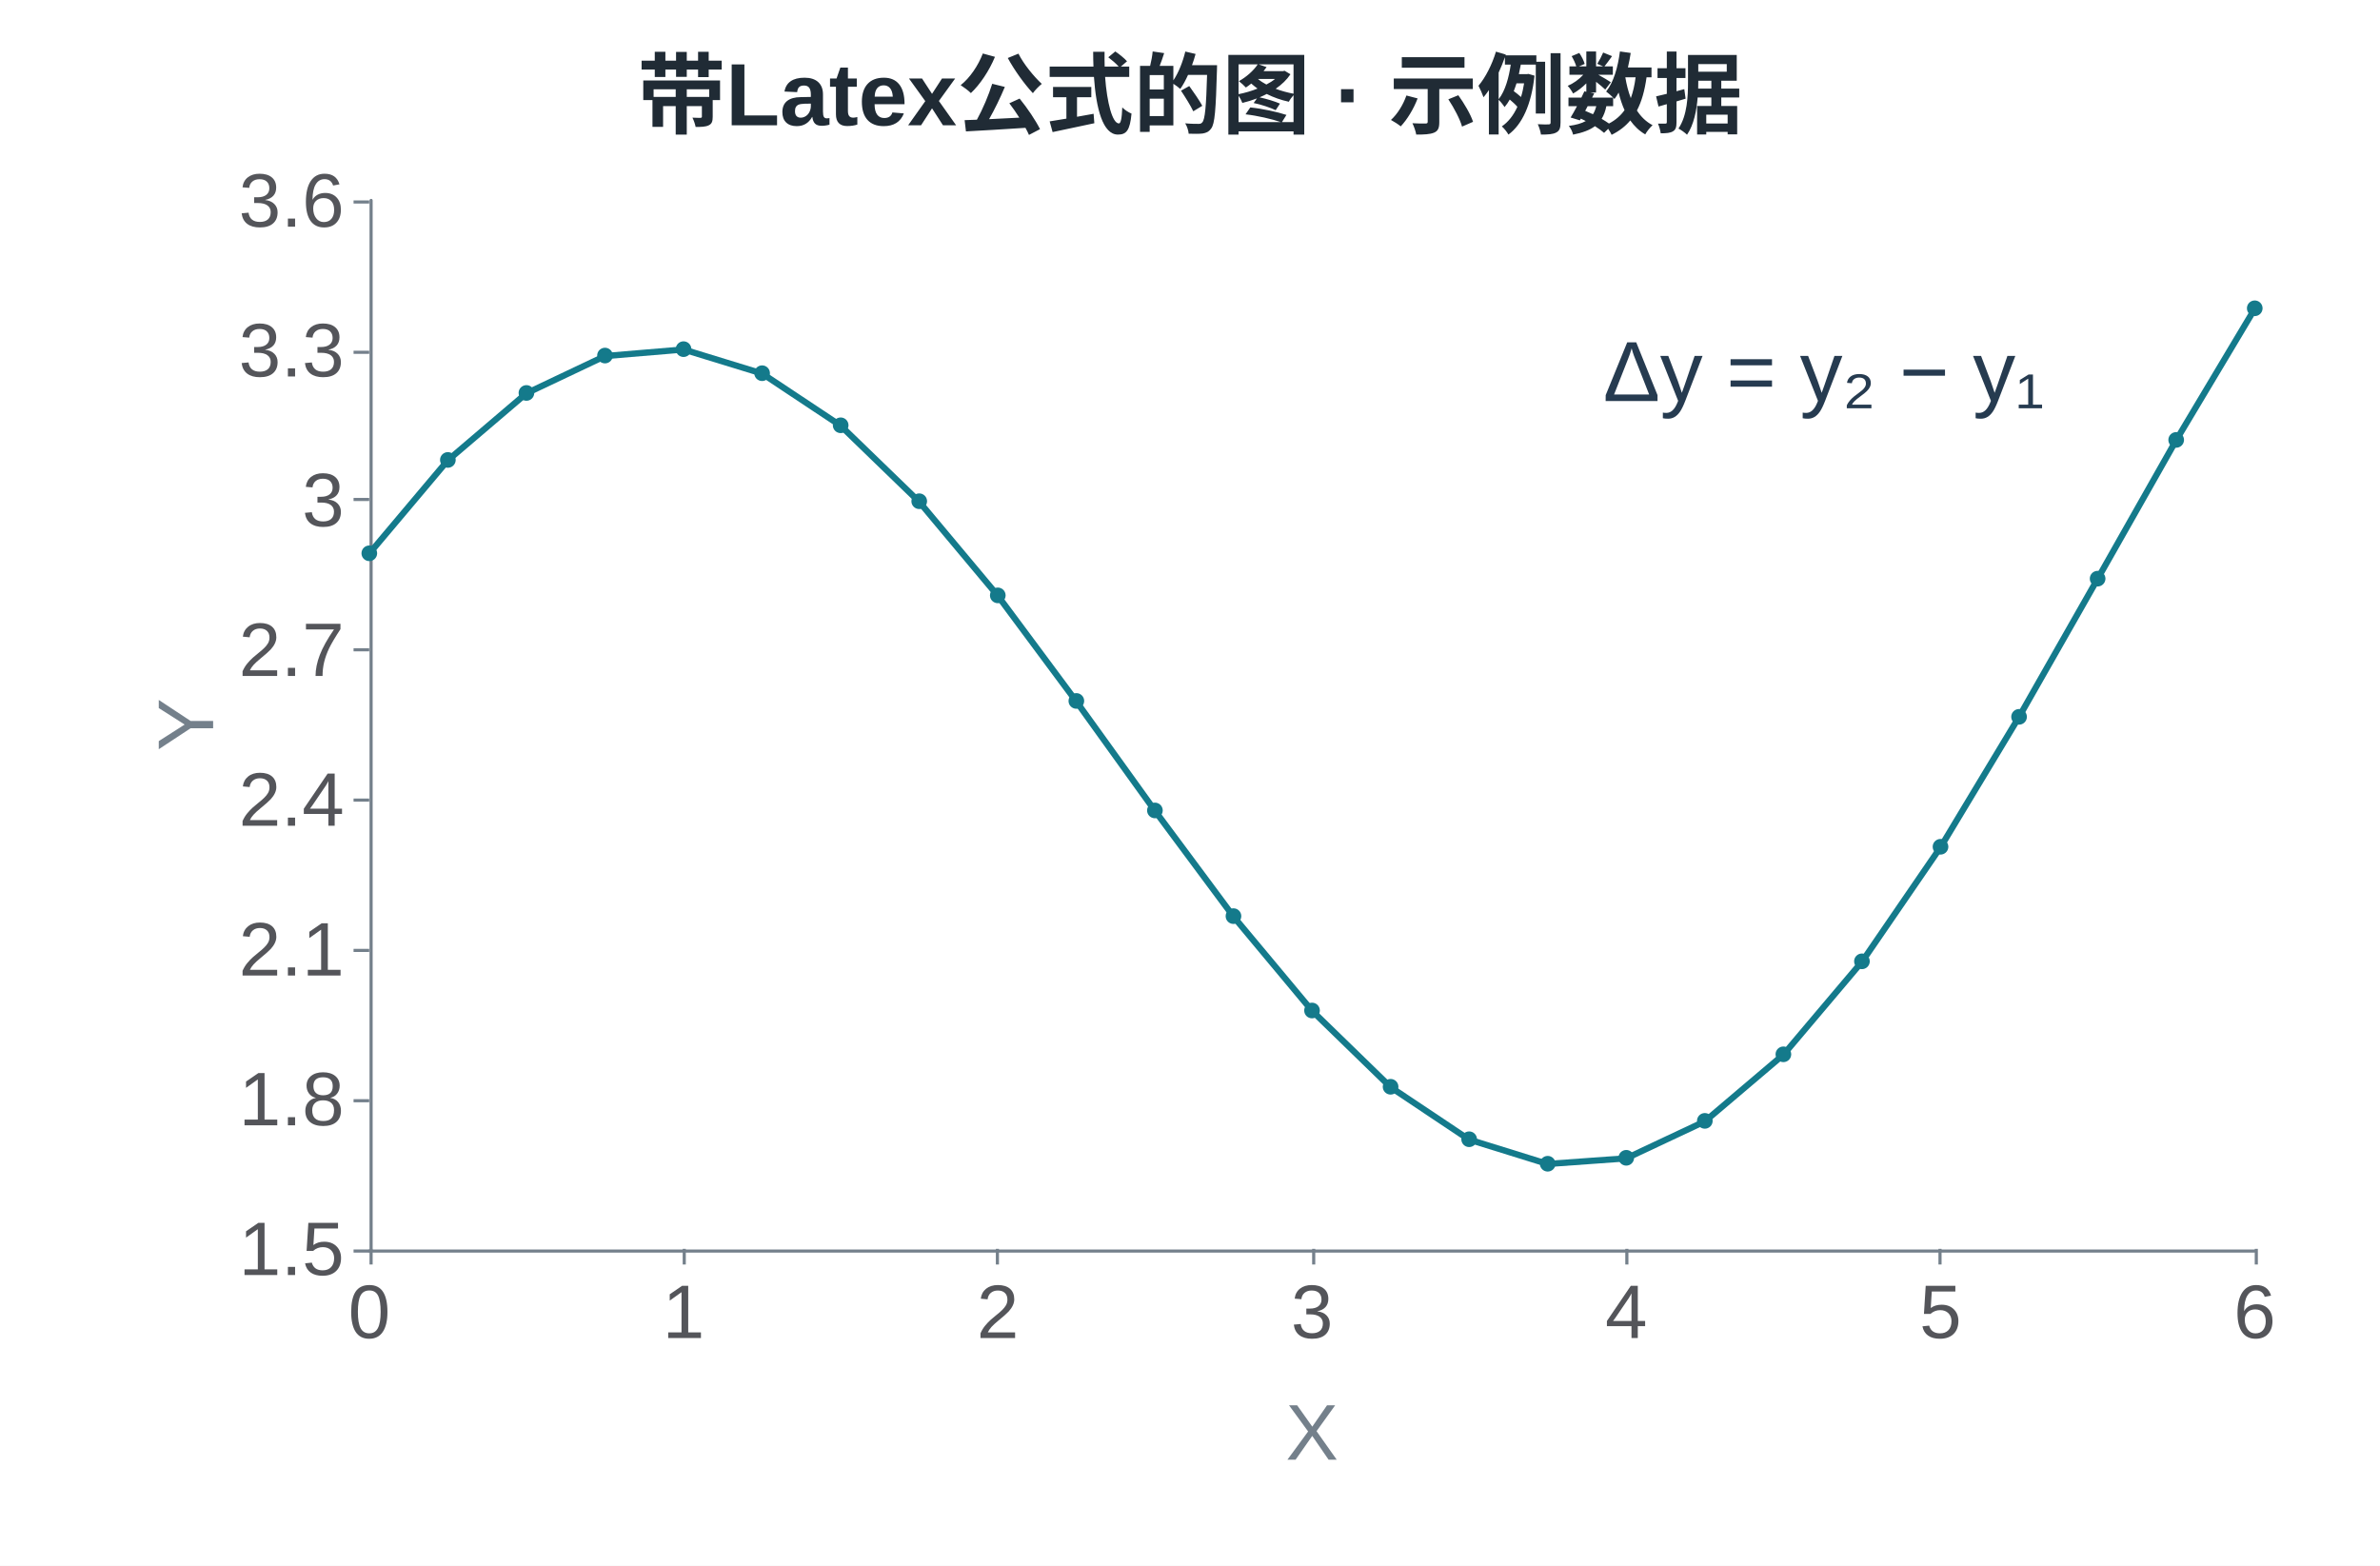
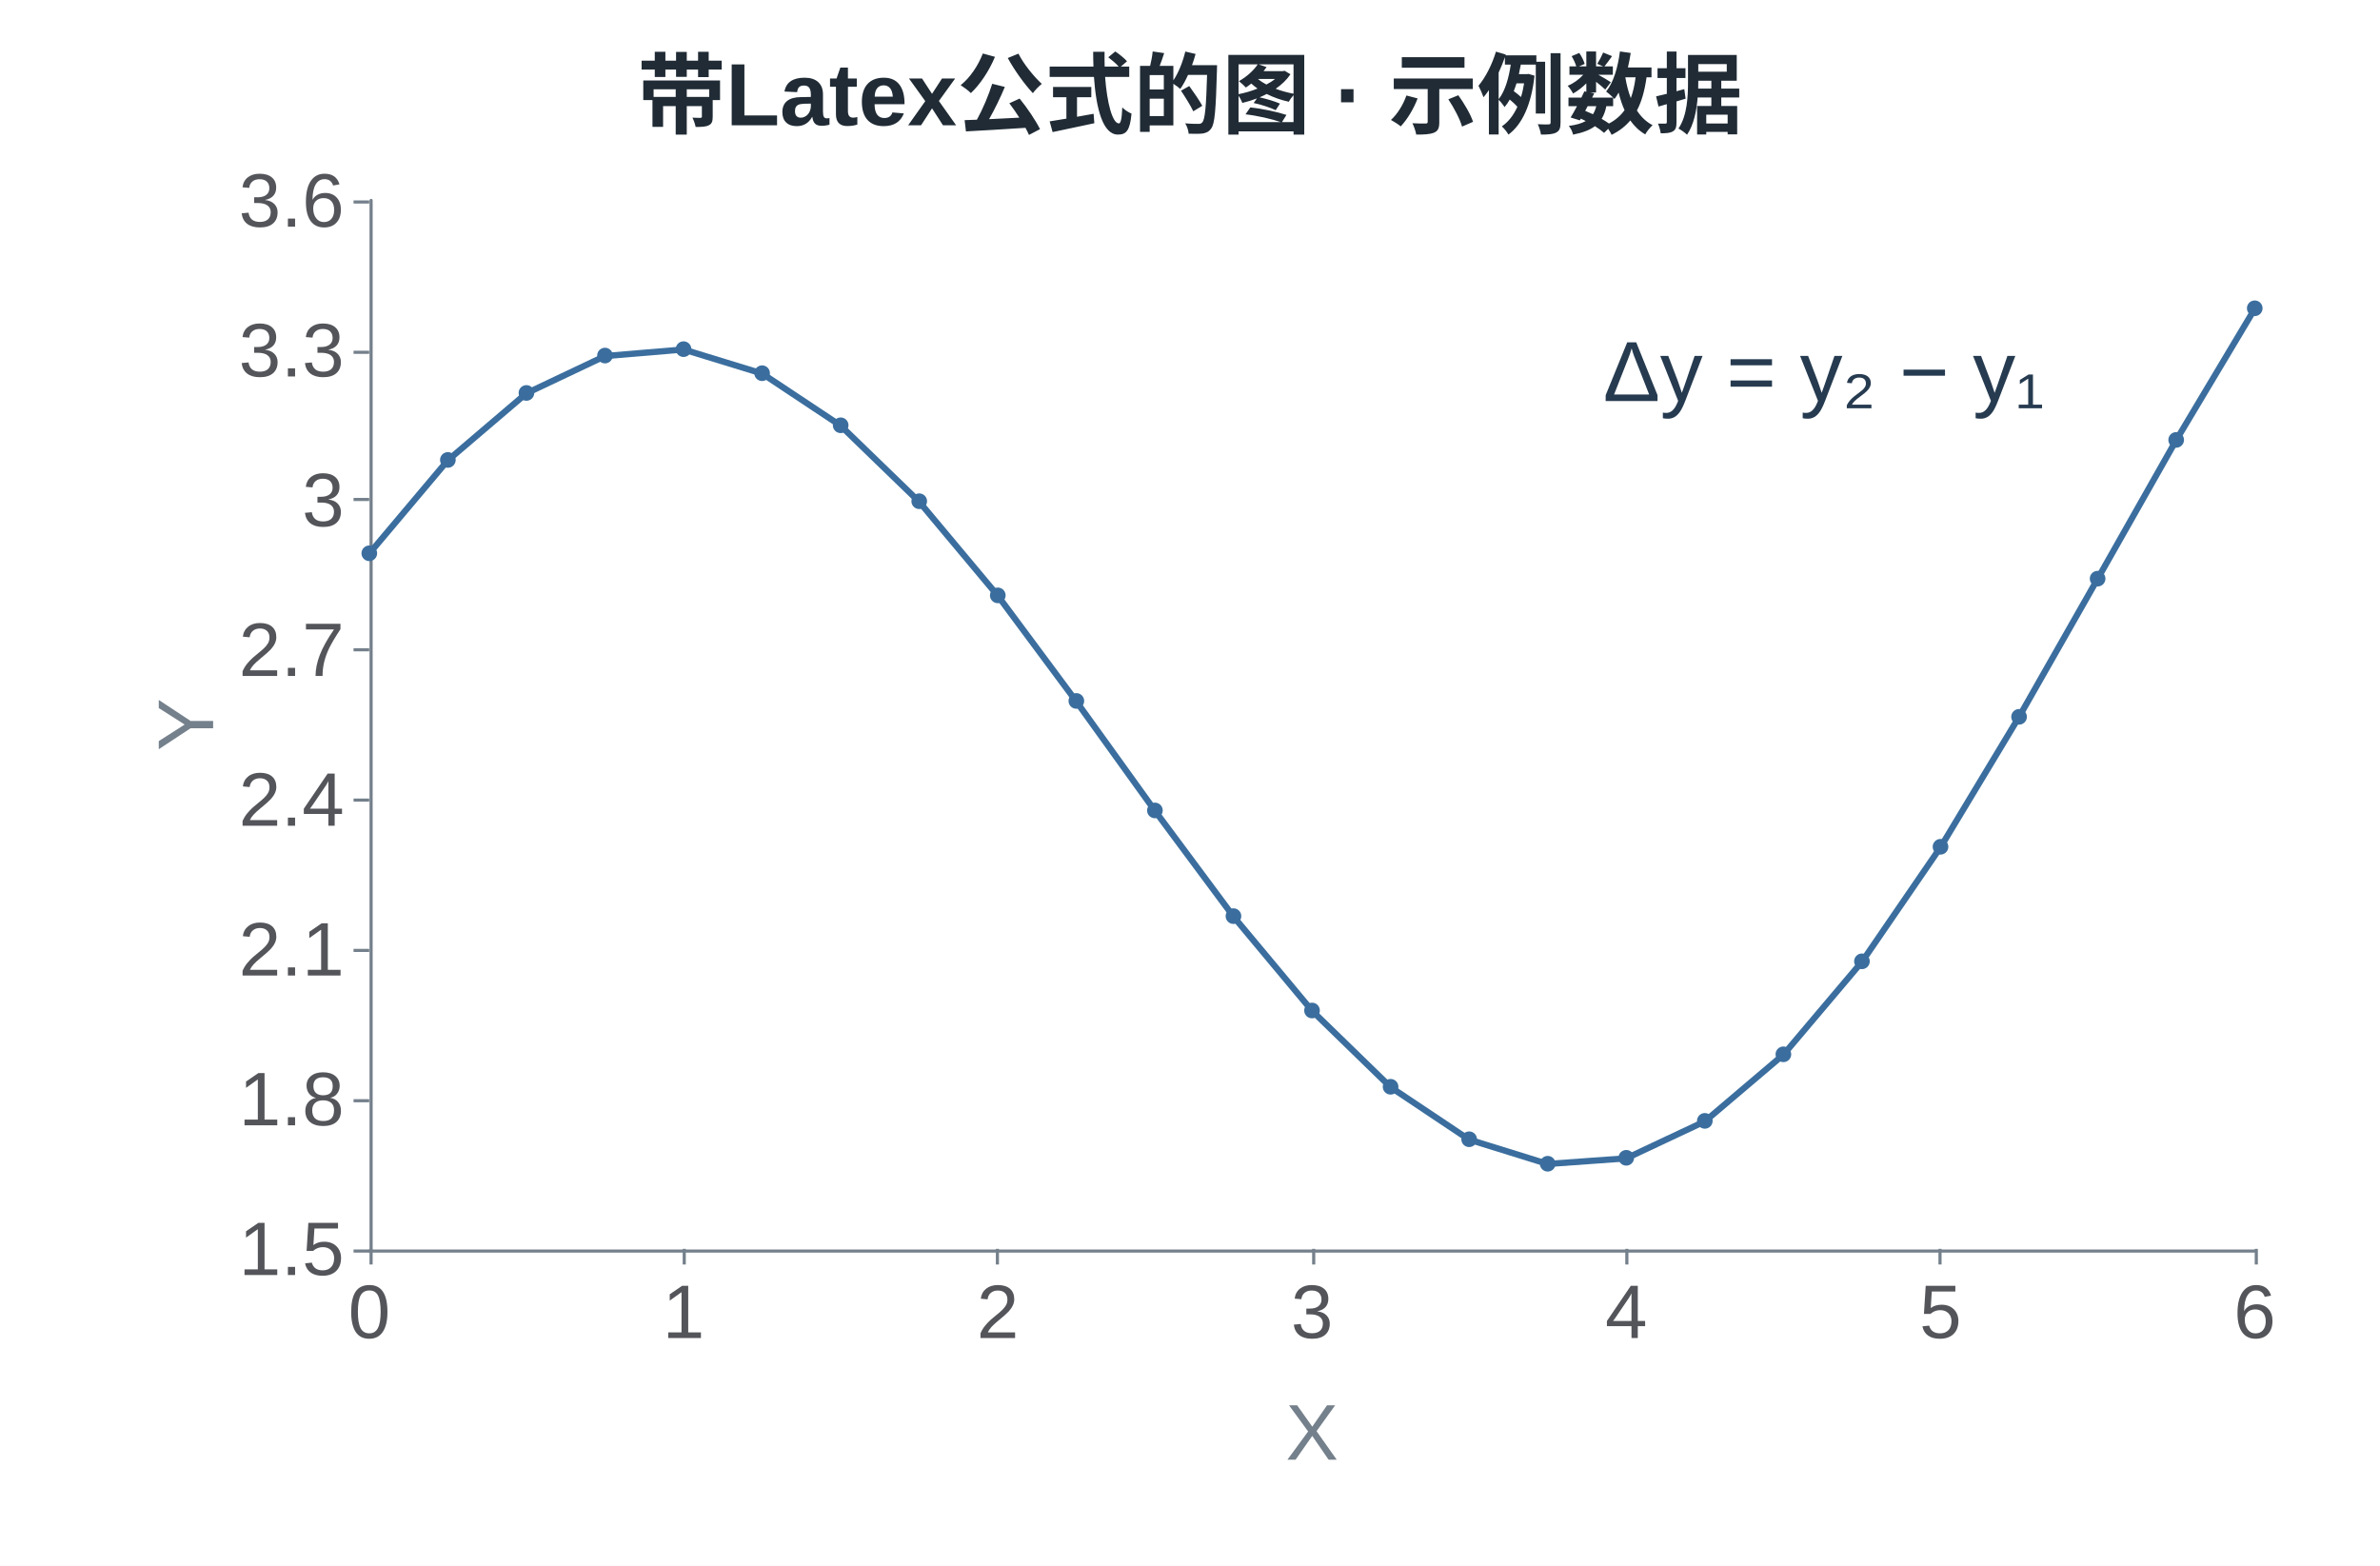
<svg xmlns="http://www.w3.org/2000/svg" width="760" height="500" version="1.1" baseProfile="full" viewBox="0 0 760 500">
  <rect width="760" height="500" x="0" y="0" fill="#fff" />
-   <path d="M0 0l210.1 0l0 41.2l-210.1 0Z" transform="translate(504.9153 98)" fill="#ffffffdd" class="zr157-cls-2686" />
+   <path d="M0 0l210.1 0l0 41.2l-210.1 0Z" transform="translate(504.9153 98)" fill="#ffffffdd" class="zr157-cls-2621" />
  <text dominant-baseline="central" text-anchor="start" style="font: 27.234px Arial" xml:space="preserve" x="7" y="20.617" transform="translate(504.9153 98)" fill="#263b50">Δy = y₂ − y₁</text>
  <text dominant-baseline="central" text-anchor="middle" style="font-size:25.234px;font-family:Arial;" y="-12.617" transform="matrix(0,-1,1,0,71.9276,231.383)" fill="#74808b">Y</text>
-   <path d="M118.5 398.8L118.5 64" fill="none" pointer-events="visible" stroke="#74808b" stroke-linecap="round" class="zr157-cls-2687" />
+   <path d="M118.5 398.8L118.5 64" fill="none" pointer-events="visible" stroke="#74808b" stroke-linecap="round" class="zr157-cls-2622" />
  <text dominant-baseline="central" text-anchor="middle" style="font-size:25.234px;font-family:Arial;" y="12.617" transform="translate(418.9638 444.766)" fill="#74808b">X</text>
-   <path d="M117.9 399.5L720 399.5" fill="none" pointer-events="visible" stroke="#74808b" stroke-linecap="round" class="zr157-cls-2687" />
-   <path d="M117.9 399.5L112.9 399.5" fill="none" pointer-events="visible" stroke="#74808b" class="zr157-cls-2687" />
-   <path d="M117.9 351.5L112.9 351.5" fill="none" pointer-events="visible" stroke="#74808b" class="zr157-cls-2687" />
-   <path d="M117.9 303.5L112.9 303.5" fill="none" pointer-events="visible" stroke="#74808b" class="zr157-cls-2687" />
-   <path d="M117.9 255.5L112.9 255.5" fill="none" pointer-events="visible" stroke="#74808b" class="zr157-cls-2687" />
-   <path d="M117.9 207.5L112.9 207.5" fill="none" pointer-events="visible" stroke="#74808b" class="zr157-cls-2687" />
-   <path d="M117.9 159.5L112.9 159.5" fill="none" pointer-events="visible" stroke="#74808b" class="zr157-cls-2687" />
-   <path d="M117.9 112.5L112.9 112.5" fill="none" pointer-events="visible" stroke="#74808b" class="zr157-cls-2687" />
-   <path d="M117.9 64.5L112.9 64.5" fill="none" pointer-events="visible" stroke="#74808b" class="zr157-cls-2687" />
-   <path d="M118.5 398.8L118.5 403.8" fill="none" pointer-events="visible" stroke="#74808b" class="zr157-cls-2687" />
-   <path d="M218.5 398.8L218.5 403.8" fill="none" pointer-events="visible" stroke="#74808b" class="zr157-cls-2687" />
-   <path d="M318.5 398.8L318.5 403.8" fill="none" pointer-events="visible" stroke="#74808b" class="zr157-cls-2687" />
-   <path d="M419.5 398.8L419.5 403.8" fill="none" pointer-events="visible" stroke="#74808b" class="zr157-cls-2687" />
-   <path d="M519.5 398.8L519.5 403.8" fill="none" pointer-events="visible" stroke="#74808b" class="zr157-cls-2687" />
-   <path d="M619.5 398.8L619.5 403.8" fill="none" pointer-events="visible" stroke="#74808b" class="zr157-cls-2687" />
-   <path d="M720.5 398.8L720.5 403.8" fill="none" pointer-events="visible" stroke="#74808b" class="zr157-cls-2687" />
+   <path d="M117.9 399.5L720 399.5" fill="none" pointer-events="visible" stroke="#74808b" stroke-linecap="round" class="zr157-cls-2622" />
+   <path d="M117.9 399.5L112.9 399.5" fill="none" pointer-events="visible" stroke="#74808b" class="zr157-cls-2622" />
+   <path d="M117.9 351.5L112.9 351.5" fill="none" pointer-events="visible" stroke="#74808b" class="zr157-cls-2622" />
+   <path d="M117.9 303.5L112.9 303.5" fill="none" pointer-events="visible" stroke="#74808b" class="zr157-cls-2622" />
+   <path d="M117.9 255.5L112.9 255.5" fill="none" pointer-events="visible" stroke="#74808b" class="zr157-cls-2622" />
+   <path d="M117.9 207.5L112.9 207.5" fill="none" pointer-events="visible" stroke="#74808b" class="zr157-cls-2622" />
+   <path d="M117.9 159.5L112.9 159.5" fill="none" pointer-events="visible" stroke="#74808b" class="zr157-cls-2622" />
+   <path d="M117.9 112.5L112.9 112.5" fill="none" pointer-events="visible" stroke="#74808b" class="zr157-cls-2622" />
+   <path d="M117.9 64.5L112.9 64.5" fill="none" pointer-events="visible" stroke="#74808b" class="zr157-cls-2622" />
+   <path d="M118.5 398.8L118.5 403.8" fill="none" pointer-events="visible" stroke="#74808b" class="zr157-cls-2622" />
+   <path d="M218.5 398.8L218.5 403.8" fill="none" pointer-events="visible" stroke="#74808b" class="zr157-cls-2622" />
+   <path d="M318.5 398.8L318.5 403.8" fill="none" pointer-events="visible" stroke="#74808b" class="zr157-cls-2622" />
+   <path d="M419.5 398.8L419.5 403.8" fill="none" pointer-events="visible" stroke="#74808b" class="zr157-cls-2622" />
+   <path d="M519.5 398.8L519.5 403.8" fill="none" pointer-events="visible" stroke="#74808b" class="zr157-cls-2622" />
+   <path d="M619.5 398.8L619.5 403.8" fill="none" pointer-events="visible" stroke="#74808b" class="zr157-cls-2622" />
+   <path d="M720.5 398.8L720.5 403.8" fill="none" pointer-events="visible" stroke="#74808b" class="zr157-cls-2622" />
  <text dominant-baseline="central" text-anchor="end" style="font-size:24.234px;font-family:Arial;" transform="translate(109.9276 398.766)" fill="#54555a">1.5</text>
  <text dominant-baseline="central" text-anchor="end" style="font-size:24.234px;font-family:Arial;" transform="translate(109.9276 350.9423)" fill="#54555a">1.8</text>
  <text dominant-baseline="central" text-anchor="end" style="font-size:24.234px;font-family:Arial;" transform="translate(109.9276 303.1186)" fill="#54555a">2.1</text>
  <text dominant-baseline="central" text-anchor="end" style="font-size:24.234px;font-family:Arial;" transform="translate(109.9276 255.2949)" fill="#54555a">2.4</text>
  <text dominant-baseline="central" text-anchor="end" style="font-size:24.234px;font-family:Arial;" transform="translate(109.9276 207.4711)" fill="#54555a">2.7</text>
  <text dominant-baseline="central" text-anchor="end" style="font-size:24.234px;font-family:Arial;" transform="translate(109.9276 159.6474)" fill="#54555a">3</text>
  <text dominant-baseline="central" text-anchor="end" style="font-size:24.234px;font-family:Arial;" transform="translate(109.9276 111.8237)" fill="#54555a">3.3</text>
  <text dominant-baseline="central" text-anchor="end" style="font-size:24.234px;font-family:Arial;" transform="translate(109.9276 64)" fill="#54555a">3.6</text>
  <text dominant-baseline="central" text-anchor="middle" style="font-size:24.234px;font-family:Arial;" y="12.117" transform="translate(117.9276 406.766)" fill="#54555a">0</text>
  <text dominant-baseline="central" text-anchor="middle" style="font-size:24.234px;font-family:Arial;" y="12.117" transform="translate(218.273 406.766)" fill="#54555a">1</text>
  <text dominant-baseline="central" text-anchor="middle" style="font-size:24.234px;font-family:Arial;" y="12.117" transform="translate(318.6184 406.766)" fill="#54555a">2</text>
  <text dominant-baseline="central" text-anchor="middle" style="font-size:24.234px;font-family:Arial;" y="12.117" transform="translate(418.9638 406.766)" fill="#54555a">3</text>
  <text dominant-baseline="central" text-anchor="middle" style="font-size:24.234px;font-family:Arial;" y="12.117" transform="translate(519.3092 406.766)" fill="#54555a">4</text>
  <text dominant-baseline="central" text-anchor="middle" style="font-size:24.234px;font-family:Arial;" y="12.117" transform="translate(619.6546 406.766)" fill="#54555a">5</text>
  <text dominant-baseline="central" text-anchor="middle" style="font-size:24.234px;font-family:Arial;" y="12.117" transform="translate(720 406.766)" fill="#54555a">6</text>
  <g clip-path="url(#zr157-c0)">
-     <path d="M117.9 176.8L143 147L168.1 125.6L193.2 113.7L218.3 111.6L243.4 119.3L268.4 135.9L293.5 160.2L318.6 190.2L343.7 224L368.8 258.9L393.9 292.7L419 322.8L444.1 347.2L469.1 363.9L494.2 371.7L519.3 369.9L544.4 358.1L569.5 336.8L594.6 307.1L619.7 270.5L644.7 229L669.8 184.9L694.9 140.6L720 98.6" fill="none" pointer-events="visible" stroke="#147a8b" stroke-width="2" stroke-linejoin="bevel" class="zr157-cls-2689" />
+     <path d="M117.9 176.8L143 147L168.1 125.6L193.2 113.7L218.3 111.6L243.4 119.3L268.4 135.9L293.5 160.2L318.6 190.2L343.7 224L368.8 258.9L393.9 292.7L419 322.8L444.1 347.2L469.1 363.9L494.2 371.7L519.3 369.9L544.4 358.1L569.5 336.8L594.6 307.1L619.7 270.5L644.7 229L669.8 184.9L694.9 140.6L720 98.6" fill="none" pointer-events="visible" stroke="#3B6E9E" stroke-width="2" stroke-linejoin="bevel" class="zr157-cls-2624" />
  </g>
-   <path d="M1 0A1 1 0 1 1 1 -0.1A1 1 0 0 1 1 0" transform="matrix(2.5,0,0,2.5,117.9276,176.813)" fill="#147a8b" stroke="#fff" stroke-width="0" ecmeta_series_index="0" ecmeta_data_index="0" ecmeta_ssr_type="chart" class="zr157-cls-2690" />
-   <path d="M1 0A1 1 0 1 1 1 -0.1A1 1 0 0 1 1 0" transform="matrix(2.5,0,0,2.5,143.0139,147.0013)" fill="#147a8b" stroke="#fff" stroke-width="0" ecmeta_series_index="0" ecmeta_data_index="1" ecmeta_ssr_type="chart" class="zr157-cls-2690" />
-   <path d="M1 0A1 1 0 1 1 1 -0.1A1 1 0 0 1 1 0" transform="matrix(2.5,0,0,2.5,168.1003,125.6097)" fill="#147a8b" stroke="#fff" stroke-width="0" ecmeta_series_index="0" ecmeta_data_index="2" ecmeta_ssr_type="chart" class="zr157-cls-2690" />
-   <path d="M1 0A1 1 0 1 1 1 -0.1A1 1 0 0 1 1 0" transform="matrix(2.5,0,0,2.5,193.1866,113.6681)" fill="#147a8b" stroke="#fff" stroke-width="0" ecmeta_series_index="0" ecmeta_data_index="3" ecmeta_ssr_type="chart" class="zr157-cls-2690" />
-   <path d="M1 0A1 1 0 1 1 1 -0.1A1 1 0 0 1 1 0" transform="matrix(2.5,0,0,2.5,218.273,111.6229)" fill="#147a8b" stroke="#fff" stroke-width="0" ecmeta_series_index="0" ecmeta_data_index="4" ecmeta_ssr_type="chart" class="zr157-cls-2690" />
-   <path d="M1 0A1 1 0 1 1 1 -0.1A1 1 0 0 1 1 0" transform="matrix(2.5,0,0,2.5,243.3593,119.3033)" fill="#147a8b" stroke="#fff" stroke-width="0" ecmeta_series_index="0" ecmeta_data_index="5" ecmeta_ssr_type="chart" class="zr157-cls-2690" />
-   <path d="M1 0A1 1 0 1 1 1 -0.1A1 1 0 0 1 1 0" transform="matrix(2.5,0,0,2.5,268.4457,135.9348)" fill="#147a8b" stroke="#fff" stroke-width="0" ecmeta_series_index="0" ecmeta_data_index="6" ecmeta_ssr_type="chart" class="zr157-cls-2690" />
-   <path d="M1 0A1 1 0 1 1 1 -0.1A1 1 0 0 1 1 0" transform="matrix(2.5,0,0,2.5,293.532,160.1846)" fill="#147a8b" stroke="#fff" stroke-width="0" ecmeta_series_index="0" ecmeta_data_index="7" ecmeta_ssr_type="chart" class="zr157-cls-2690" />
-   <path d="M1 0A1 1 0 1 1 1 -0.1A1 1 0 0 1 1 0" transform="matrix(2.5,0,0,2.5,318.6184,190.2498)" fill="#147a8b" stroke="#fff" stroke-width="0" ecmeta_series_index="0" ecmeta_data_index="8" ecmeta_ssr_type="chart" class="zr157-cls-2690" />
-   <path d="M1 0A1 1 0 1 1 1 -0.1A1 1 0 0 1 1 0" transform="matrix(2.5,0,0,2.5,343.7047,223.9624)" fill="#147a8b" stroke="#fff" stroke-width="0" ecmeta_series_index="0" ecmeta_data_index="9" ecmeta_ssr_type="chart" class="zr157-cls-2690" />
-   <path d="M1 0A1 1 0 1 1 1 -0.1A1 1 0 0 1 1 0" transform="matrix(2.5,0,0,2.5,368.7911,258.9295)" fill="#147a8b" stroke="#fff" stroke-width="0" ecmeta_series_index="0" ecmeta_data_index="10" ecmeta_ssr_type="chart" class="zr157-cls-2690" />
-   <path d="M1 0A1 1 0 1 1 1 -0.1A1 1 0 0 1 1 0" transform="matrix(2.5,0,0,2.5,393.8774,292.6803)" fill="#147a8b" stroke="#fff" stroke-width="0" ecmeta_series_index="0" ecmeta_data_index="11" ecmeta_ssr_type="chart" class="zr157-cls-2690" />
-   <path d="M1 0A1 1 0 1 1 1 -0.1A1 1 0 0 1 1 0" transform="matrix(2.5,0,0,2.5,418.9638,322.8172)" fill="#147a8b" stroke="#fff" stroke-width="0" ecmeta_series_index="0" ecmeta_data_index="12" ecmeta_ssr_type="chart" class="zr157-cls-2690" />
-   <path d="M1 0A1 1 0 1 1 1 -0.1A1 1 0 0 1 1 0" transform="matrix(2.5,0,0,2.5,444.0501,347.169)" fill="#147a8b" stroke="#fff" stroke-width="0" ecmeta_series_index="0" ecmeta_data_index="13" ecmeta_ssr_type="chart" class="zr157-cls-2690" />
-   <path d="M1 0A1 1 0 1 1 1 -0.1A1 1 0 0 1 1 0" transform="matrix(2.5,0,0,2.5,469.1365,363.9264)" fill="#147a8b" stroke="#fff" stroke-width="0" ecmeta_series_index="0" ecmeta_data_index="14" ecmeta_ssr_type="chart" class="zr157-cls-2690" />
-   <path d="M1 0A1 1 0 1 1 1 -0.1A1 1 0 0 1 1 0" transform="matrix(2.5,0,0,2.5,494.2228,371.7488)" fill="#147a8b" stroke="#fff" stroke-width="0" ecmeta_series_index="0" ecmeta_data_index="15" ecmeta_ssr_type="chart" class="zr157-cls-2690" />
-   <path d="M1 0A1 1 0 1 1 1 -0.1A1 1 0 0 1 1 0" transform="matrix(2.5,0,0,2.5,519.3092,369.8534)" fill="#147a8b" stroke="#fff" stroke-width="0" ecmeta_series_index="0" ecmeta_data_index="16" ecmeta_ssr_type="chart" class="zr157-cls-2690" />
-   <path d="M1 0A1 1 0 1 1 1 -0.1A1 1 0 0 1 1 0" transform="matrix(2.5,0,0,2.5,544.3956,358.0601)" fill="#147a8b" stroke="#fff" stroke-width="0" ecmeta_series_index="0" ecmeta_data_index="17" ecmeta_ssr_type="chart" class="zr157-cls-2690" />
-   <path d="M1 0A1 1 0 1 1 1 -0.1A1 1 0 0 1 1 0" transform="matrix(2.5,0,0,2.5,569.4819,336.804)" fill="#147a8b" stroke="#fff" stroke-width="0" ecmeta_series_index="0" ecmeta_data_index="18" ecmeta_ssr_type="chart" class="zr157-cls-2690" />
-   <path d="M1 0A1 1 0 1 1 1 -0.1A1 1 0 0 1 1 0" transform="matrix(2.5,0,0,2.5,594.5682,307.1103)" fill="#147a8b" stroke="#fff" stroke-width="0" ecmeta_series_index="0" ecmeta_data_index="19" ecmeta_ssr_type="chart" class="zr157-cls-2690" />
-   <path d="M1 0A1 1 0 1 1 1 -0.1A1 1 0 0 1 1 0" transform="matrix(2.5,0,0,2.5,619.6546,270.5283)" fill="#147a8b" stroke="#fff" stroke-width="0" ecmeta_series_index="0" ecmeta_data_index="20" ecmeta_ssr_type="chart" class="zr157-cls-2690" />
-   <path d="M1 0A1 1 0 1 1 1 -0.1A1 1 0 0 1 1 0" transform="matrix(2.5,0,0,2.5,644.741,229.0349)" fill="#147a8b" stroke="#fff" stroke-width="0" ecmeta_series_index="0" ecmeta_data_index="21" ecmeta_ssr_type="chart" class="zr157-cls-2690" />
-   <path d="M1 0A1 1 0 1 1 1 -0.1A1 1 0 0 1 1 0" transform="matrix(2.5,0,0,2.5,669.8273,184.9111)" fill="#147a8b" stroke="#fff" stroke-width="0" ecmeta_series_index="0" ecmeta_data_index="22" ecmeta_ssr_type="chart" class="zr157-cls-2690" />
-   <path d="M1 0A1 1 0 1 1 1 -0.1A1 1 0 0 1 1 0" transform="matrix(2.5,0,0,2.5,694.9136,140.604)" fill="#147a8b" stroke="#fff" stroke-width="0" ecmeta_series_index="0" ecmeta_data_index="23" ecmeta_ssr_type="chart" class="zr157-cls-2690" />
-   <path d="M1 0A1 1 0 1 1 1 -0.1A1 1 0 0 1 1 0" transform="matrix(2.5,0,0,2.5,720,98.5718)" fill="#147a8b" stroke="#fff" stroke-width="0" ecmeta_series_index="0" ecmeta_data_index="24" ecmeta_ssr_type="chart" class="zr157-cls-2690" />
-   <path d="M-188.8 -5l377.6 0l0 38.2l-377.6 0Z" transform="translate(380 14)" fill="rgb(0,0,0)" fill-opacity="0" stroke="#3c3c41" stroke-width="0" class="zr157-cls-2687" />
+   <path d="M1 0A1 1 0 1 1 1 -0.1A1 1 0 0 1 1 0" transform="matrix(2.5,0,0,2.5,117.9276,176.813)" fill="#3B6E9E" stroke="#fff" stroke-width="0" ecmeta_series_index="0" ecmeta_data_index="0" ecmeta_ssr_type="chart" class="zr157-cls-2625" />
+   <path d="M1 0A1 1 0 1 1 1 -0.1A1 1 0 0 1 1 0" transform="matrix(2.5,0,0,2.5,143.0139,147.0013)" fill="#3B6E9E" stroke="#fff" stroke-width="0" ecmeta_series_index="0" ecmeta_data_index="1" ecmeta_ssr_type="chart" class="zr157-cls-2625" />
+   <path d="M1 0A1 1 0 1 1 1 -0.1A1 1 0 0 1 1 0" transform="matrix(2.5,0,0,2.5,168.1003,125.6097)" fill="#3B6E9E" stroke="#fff" stroke-width="0" ecmeta_series_index="0" ecmeta_data_index="2" ecmeta_ssr_type="chart" class="zr157-cls-2625" />
+   <path d="M1 0A1 1 0 1 1 1 -0.1A1 1 0 0 1 1 0" transform="matrix(2.5,0,0,2.5,193.1866,113.6681)" fill="#3B6E9E" stroke="#fff" stroke-width="0" ecmeta_series_index="0" ecmeta_data_index="3" ecmeta_ssr_type="chart" class="zr157-cls-2625" />
+   <path d="M1 0A1 1 0 1 1 1 -0.1A1 1 0 0 1 1 0" transform="matrix(2.5,0,0,2.5,218.273,111.6229)" fill="#3B6E9E" stroke="#fff" stroke-width="0" ecmeta_series_index="0" ecmeta_data_index="4" ecmeta_ssr_type="chart" class="zr157-cls-2625" />
+   <path d="M1 0A1 1 0 1 1 1 -0.1A1 1 0 0 1 1 0" transform="matrix(2.5,0,0,2.5,243.3593,119.3033)" fill="#3B6E9E" stroke="#fff" stroke-width="0" ecmeta_series_index="0" ecmeta_data_index="5" ecmeta_ssr_type="chart" class="zr157-cls-2625" />
+   <path d="M1 0A1 1 0 1 1 1 -0.1A1 1 0 0 1 1 0" transform="matrix(2.5,0,0,2.5,268.4457,135.9348)" fill="#3B6E9E" stroke="#fff" stroke-width="0" ecmeta_series_index="0" ecmeta_data_index="6" ecmeta_ssr_type="chart" class="zr157-cls-2625" />
+   <path d="M1 0A1 1 0 1 1 1 -0.1A1 1 0 0 1 1 0" transform="matrix(2.5,0,0,2.5,293.532,160.1846)" fill="#3B6E9E" stroke="#fff" stroke-width="0" ecmeta_series_index="0" ecmeta_data_index="7" ecmeta_ssr_type="chart" class="zr157-cls-2625" />
+   <path d="M1 0A1 1 0 1 1 1 -0.1A1 1 0 0 1 1 0" transform="matrix(2.5,0,0,2.5,318.6184,190.2498)" fill="#3B6E9E" stroke="#fff" stroke-width="0" ecmeta_series_index="0" ecmeta_data_index="8" ecmeta_ssr_type="chart" class="zr157-cls-2625" />
+   <path d="M1 0A1 1 0 1 1 1 -0.1A1 1 0 0 1 1 0" transform="matrix(2.5,0,0,2.5,343.7047,223.9624)" fill="#3B6E9E" stroke="#fff" stroke-width="0" ecmeta_series_index="0" ecmeta_data_index="9" ecmeta_ssr_type="chart" class="zr157-cls-2625" />
+   <path d="M1 0A1 1 0 1 1 1 -0.1A1 1 0 0 1 1 0" transform="matrix(2.5,0,0,2.5,368.7911,258.9295)" fill="#3B6E9E" stroke="#fff" stroke-width="0" ecmeta_series_index="0" ecmeta_data_index="10" ecmeta_ssr_type="chart" class="zr157-cls-2625" />
+   <path d="M1 0A1 1 0 1 1 1 -0.1A1 1 0 0 1 1 0" transform="matrix(2.5,0,0,2.5,393.8774,292.6803)" fill="#3B6E9E" stroke="#fff" stroke-width="0" ecmeta_series_index="0" ecmeta_data_index="11" ecmeta_ssr_type="chart" class="zr157-cls-2625" />
+   <path d="M1 0A1 1 0 1 1 1 -0.1A1 1 0 0 1 1 0" transform="matrix(2.5,0,0,2.5,418.9638,322.8172)" fill="#3B6E9E" stroke="#fff" stroke-width="0" ecmeta_series_index="0" ecmeta_data_index="12" ecmeta_ssr_type="chart" class="zr157-cls-2625" />
+   <path d="M1 0A1 1 0 1 1 1 -0.1A1 1 0 0 1 1 0" transform="matrix(2.5,0,0,2.5,444.0501,347.169)" fill="#3B6E9E" stroke="#fff" stroke-width="0" ecmeta_series_index="0" ecmeta_data_index="13" ecmeta_ssr_type="chart" class="zr157-cls-2625" />
+   <path d="M1 0A1 1 0 1 1 1 -0.1A1 1 0 0 1 1 0" transform="matrix(2.5,0,0,2.5,469.1365,363.9264)" fill="#3B6E9E" stroke="#fff" stroke-width="0" ecmeta_series_index="0" ecmeta_data_index="14" ecmeta_ssr_type="chart" class="zr157-cls-2625" />
+   <path d="M1 0A1 1 0 1 1 1 -0.1A1 1 0 0 1 1 0" transform="matrix(2.5,0,0,2.5,494.2228,371.7488)" fill="#3B6E9E" stroke="#fff" stroke-width="0" ecmeta_series_index="0" ecmeta_data_index="15" ecmeta_ssr_type="chart" class="zr157-cls-2625" />
+   <path d="M1 0A1 1 0 1 1 1 -0.1A1 1 0 0 1 1 0" transform="matrix(2.5,0,0,2.5,519.3092,369.8534)" fill="#3B6E9E" stroke="#fff" stroke-width="0" ecmeta_series_index="0" ecmeta_data_index="16" ecmeta_ssr_type="chart" class="zr157-cls-2625" />
+   <path d="M1 0A1 1 0 1 1 1 -0.1A1 1 0 0 1 1 0" transform="matrix(2.5,0,0,2.5,544.3956,358.0601)" fill="#3B6E9E" stroke="#fff" stroke-width="0" ecmeta_series_index="0" ecmeta_data_index="17" ecmeta_ssr_type="chart" class="zr157-cls-2625" />
+   <path d="M1 0A1 1 0 1 1 1 -0.1A1 1 0 0 1 1 0" transform="matrix(2.5,0,0,2.5,569.4819,336.804)" fill="#3B6E9E" stroke="#fff" stroke-width="0" ecmeta_series_index="0" ecmeta_data_index="18" ecmeta_ssr_type="chart" class="zr157-cls-2625" />
+   <path d="M1 0A1 1 0 1 1 1 -0.1A1 1 0 0 1 1 0" transform="matrix(2.5,0,0,2.5,594.5682,307.1103)" fill="#3B6E9E" stroke="#fff" stroke-width="0" ecmeta_series_index="0" ecmeta_data_index="19" ecmeta_ssr_type="chart" class="zr157-cls-2625" />
+   <path d="M1 0A1 1 0 1 1 1 -0.1A1 1 0 0 1 1 0" transform="matrix(2.5,0,0,2.5,619.6546,270.5283)" fill="#3B6E9E" stroke="#fff" stroke-width="0" ecmeta_series_index="0" ecmeta_data_index="20" ecmeta_ssr_type="chart" class="zr157-cls-2625" />
+   <path d="M1 0A1 1 0 1 1 1 -0.1A1 1 0 0 1 1 0" transform="matrix(2.5,0,0,2.5,644.741,229.0349)" fill="#3B6E9E" stroke="#fff" stroke-width="0" ecmeta_series_index="0" ecmeta_data_index="21" ecmeta_ssr_type="chart" class="zr157-cls-2625" />
+   <path d="M1 0A1 1 0 1 1 1 -0.1A1 1 0 0 1 1 0" transform="matrix(2.5,0,0,2.5,669.8273,184.9111)" fill="#3B6E9E" stroke="#fff" stroke-width="0" ecmeta_series_index="0" ecmeta_data_index="22" ecmeta_ssr_type="chart" class="zr157-cls-2625" />
+   <path d="M1 0A1 1 0 1 1 1 -0.1A1 1 0 0 1 1 0" transform="matrix(2.5,0,0,2.5,694.9136,140.604)" fill="#3B6E9E" stroke="#fff" stroke-width="0" ecmeta_series_index="0" ecmeta_data_index="23" ecmeta_ssr_type="chart" class="zr157-cls-2625" />
+   <path d="M1 0A1 1 0 1 1 1 -0.1A1 1 0 0 1 1 0" transform="matrix(2.5,0,0,2.5,720,98.5718)" fill="#3B6E9E" stroke="#fff" stroke-width="0" ecmeta_series_index="0" ecmeta_data_index="24" ecmeta_ssr_type="chart" class="zr157-cls-2625" />
+   <path d="M-188.8 -5l377.6 0l0 38.2l-377.6 0Z" transform="translate(380 14)" fill="rgb(0,0,0)" fill-opacity="0" stroke="#3c3c41" stroke-width="0" class="zr157-cls-2622" />
  <text dominant-baseline="central" text-anchor="middle" style="font-size:28.234px;font-family:Arial;font-weight:bold;" xml:space="preserve" y="14.117" transform="translate(380 14)" fill="#202b35">带Latex公式的图 · 示例数据</text>
  <defs>
    <clipPath id="zr157-c0">
-       <path d="M116 63l606 0l0 336.8l-606 0Z" fill="#000" class="zr157-cls-2688" />
+       <path d="M116 63l606 0l0 336.8l-606 0Z" fill="#000" class="zr157-cls-2623" />
    </clipPath>
  </defs>
  <style>
- .zr157-cls-2686:hover {
+ .zr157-cls-2621:hover {
cursor:pointer;
fill:rgba(255,255,255,0.867);
}
- .zr157-cls-2687:hover {
+ .zr157-cls-2622:hover {
pointer-events:none;
}
- .zr157-cls-2688:hover {
+ .zr157-cls-2623:hover {
cursor:pointer;
fill:rgba(0,0,0,1);
}
- .zr157-cls-2689:hover {
+ .zr157-cls-2624:hover {
cursor:pointer;
}
- .zr157-cls-2690:hover {
+ .zr157-cls-2625:hover {
cursor:pointer;
- fill:rgba(22,134,152,1);
+ fill:rgba(64,121,173,1);
}



</style>
</svg>
